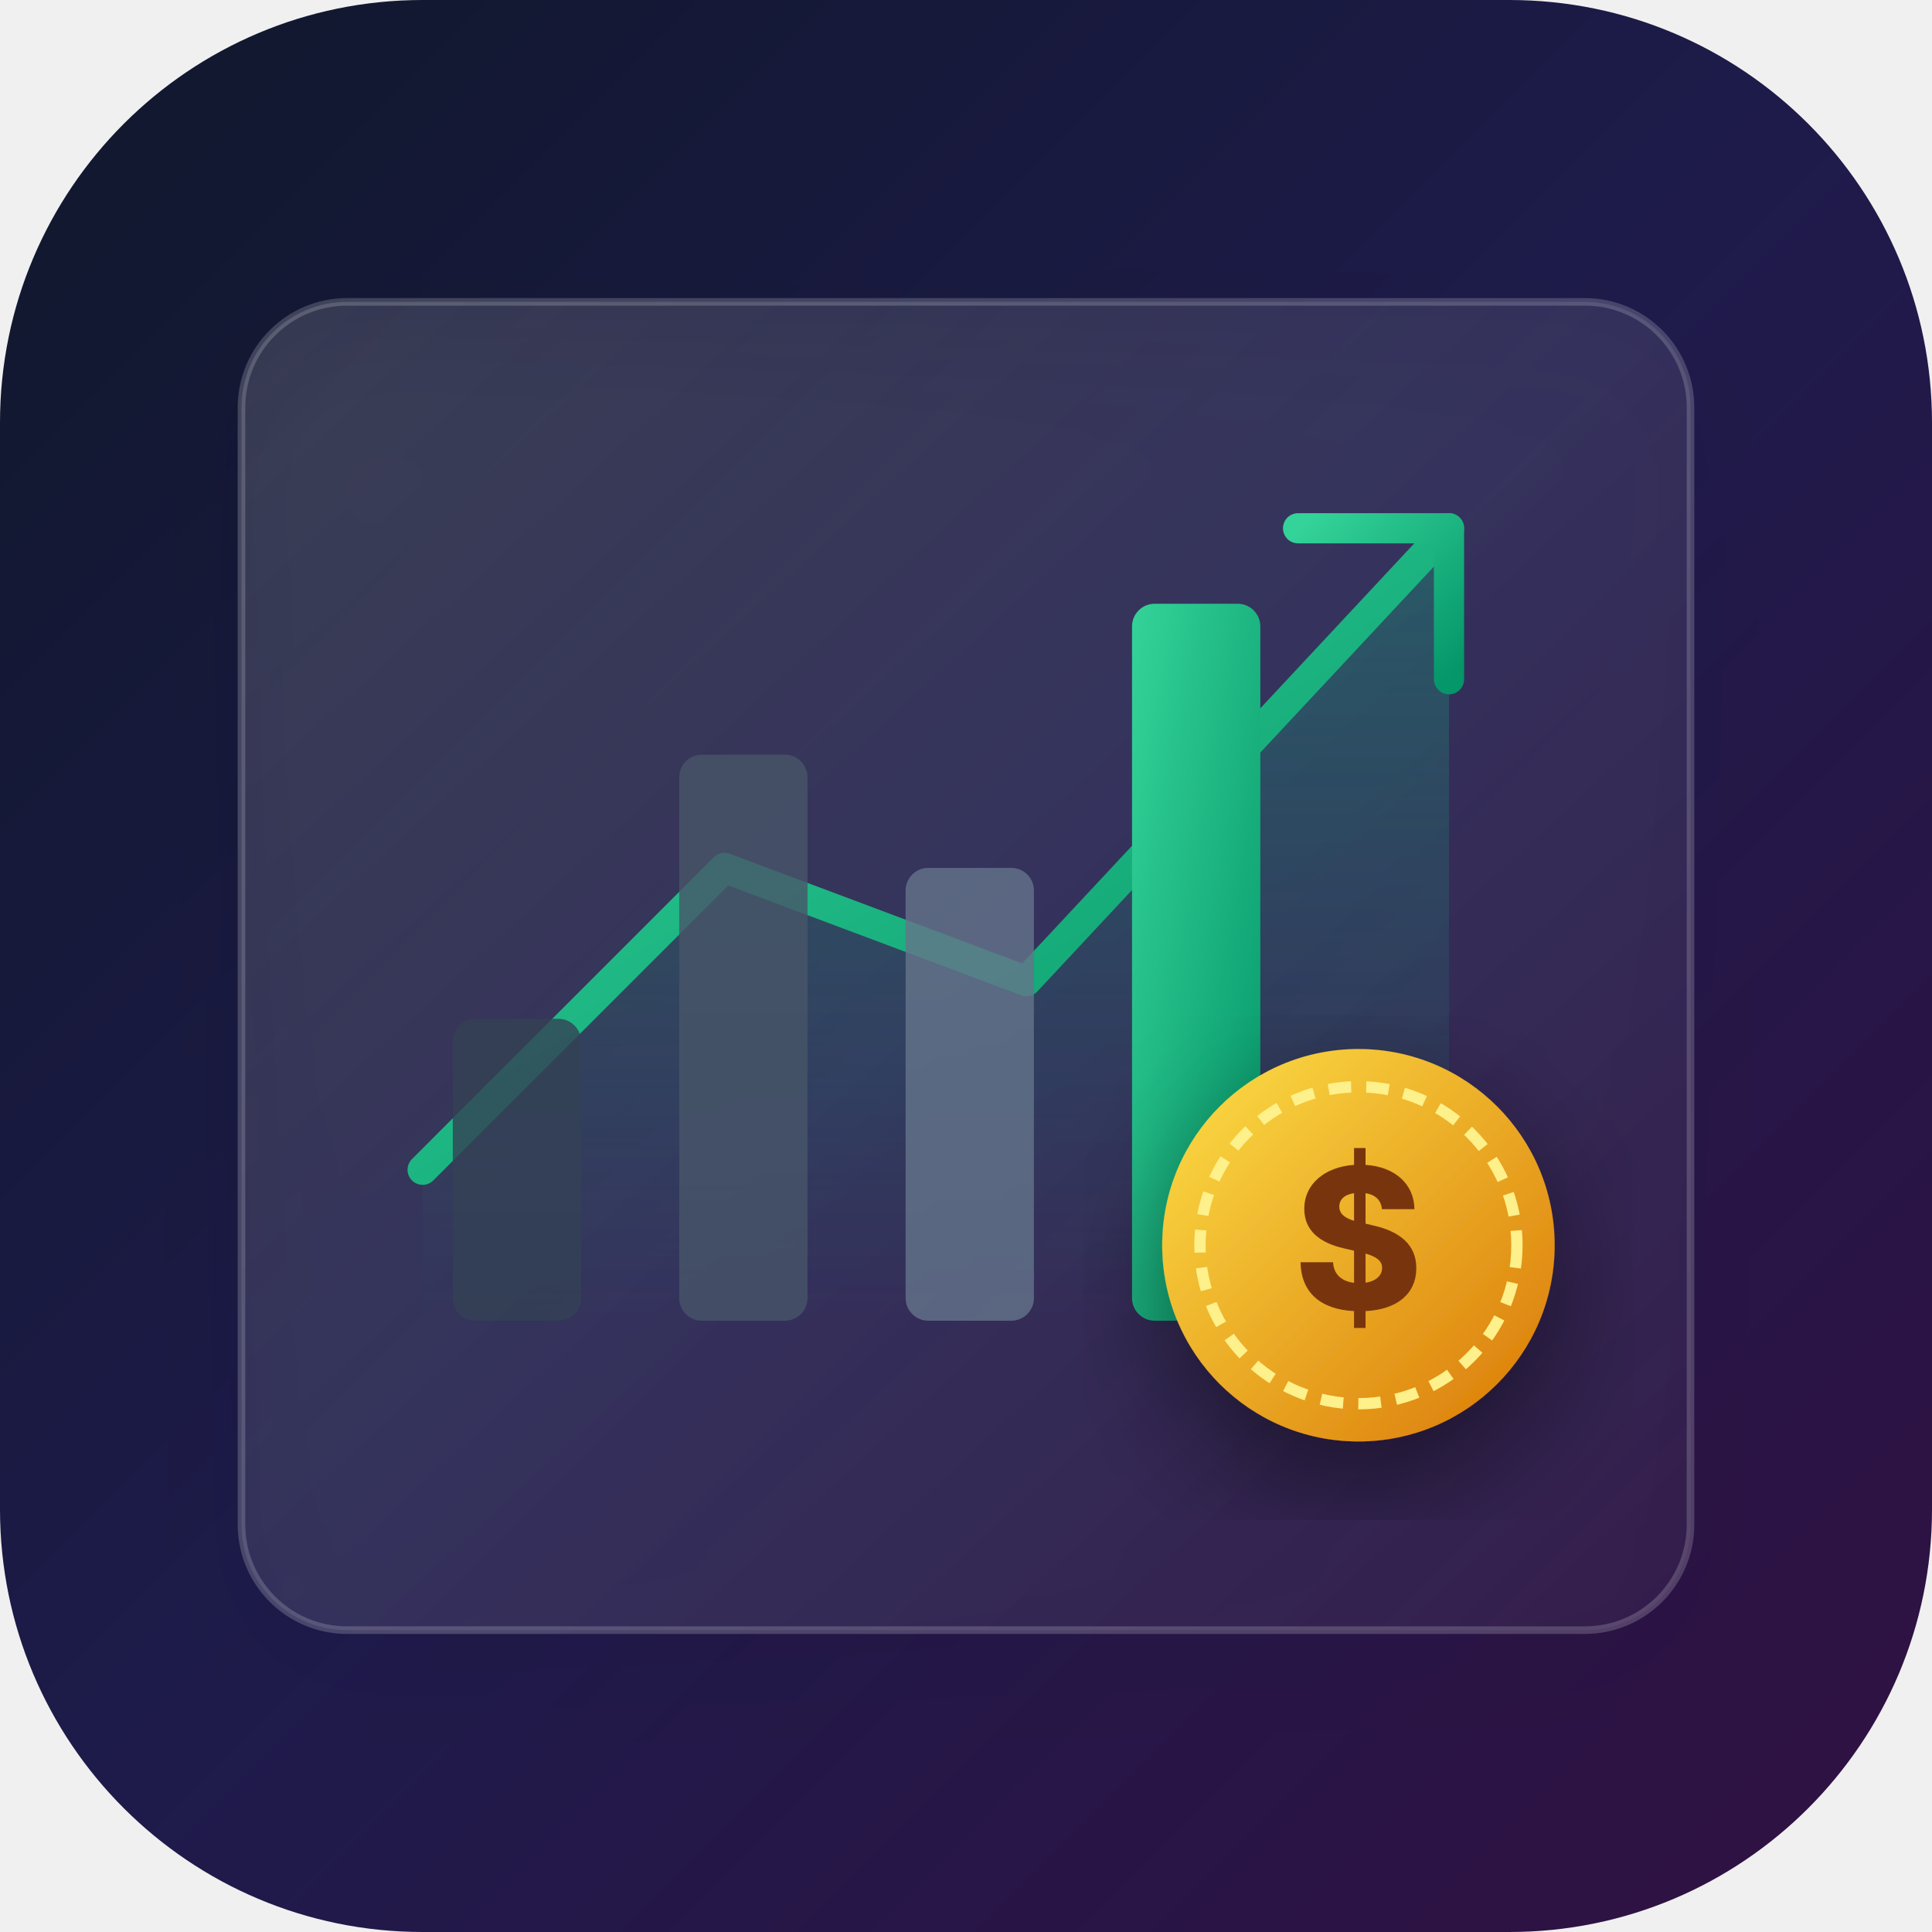
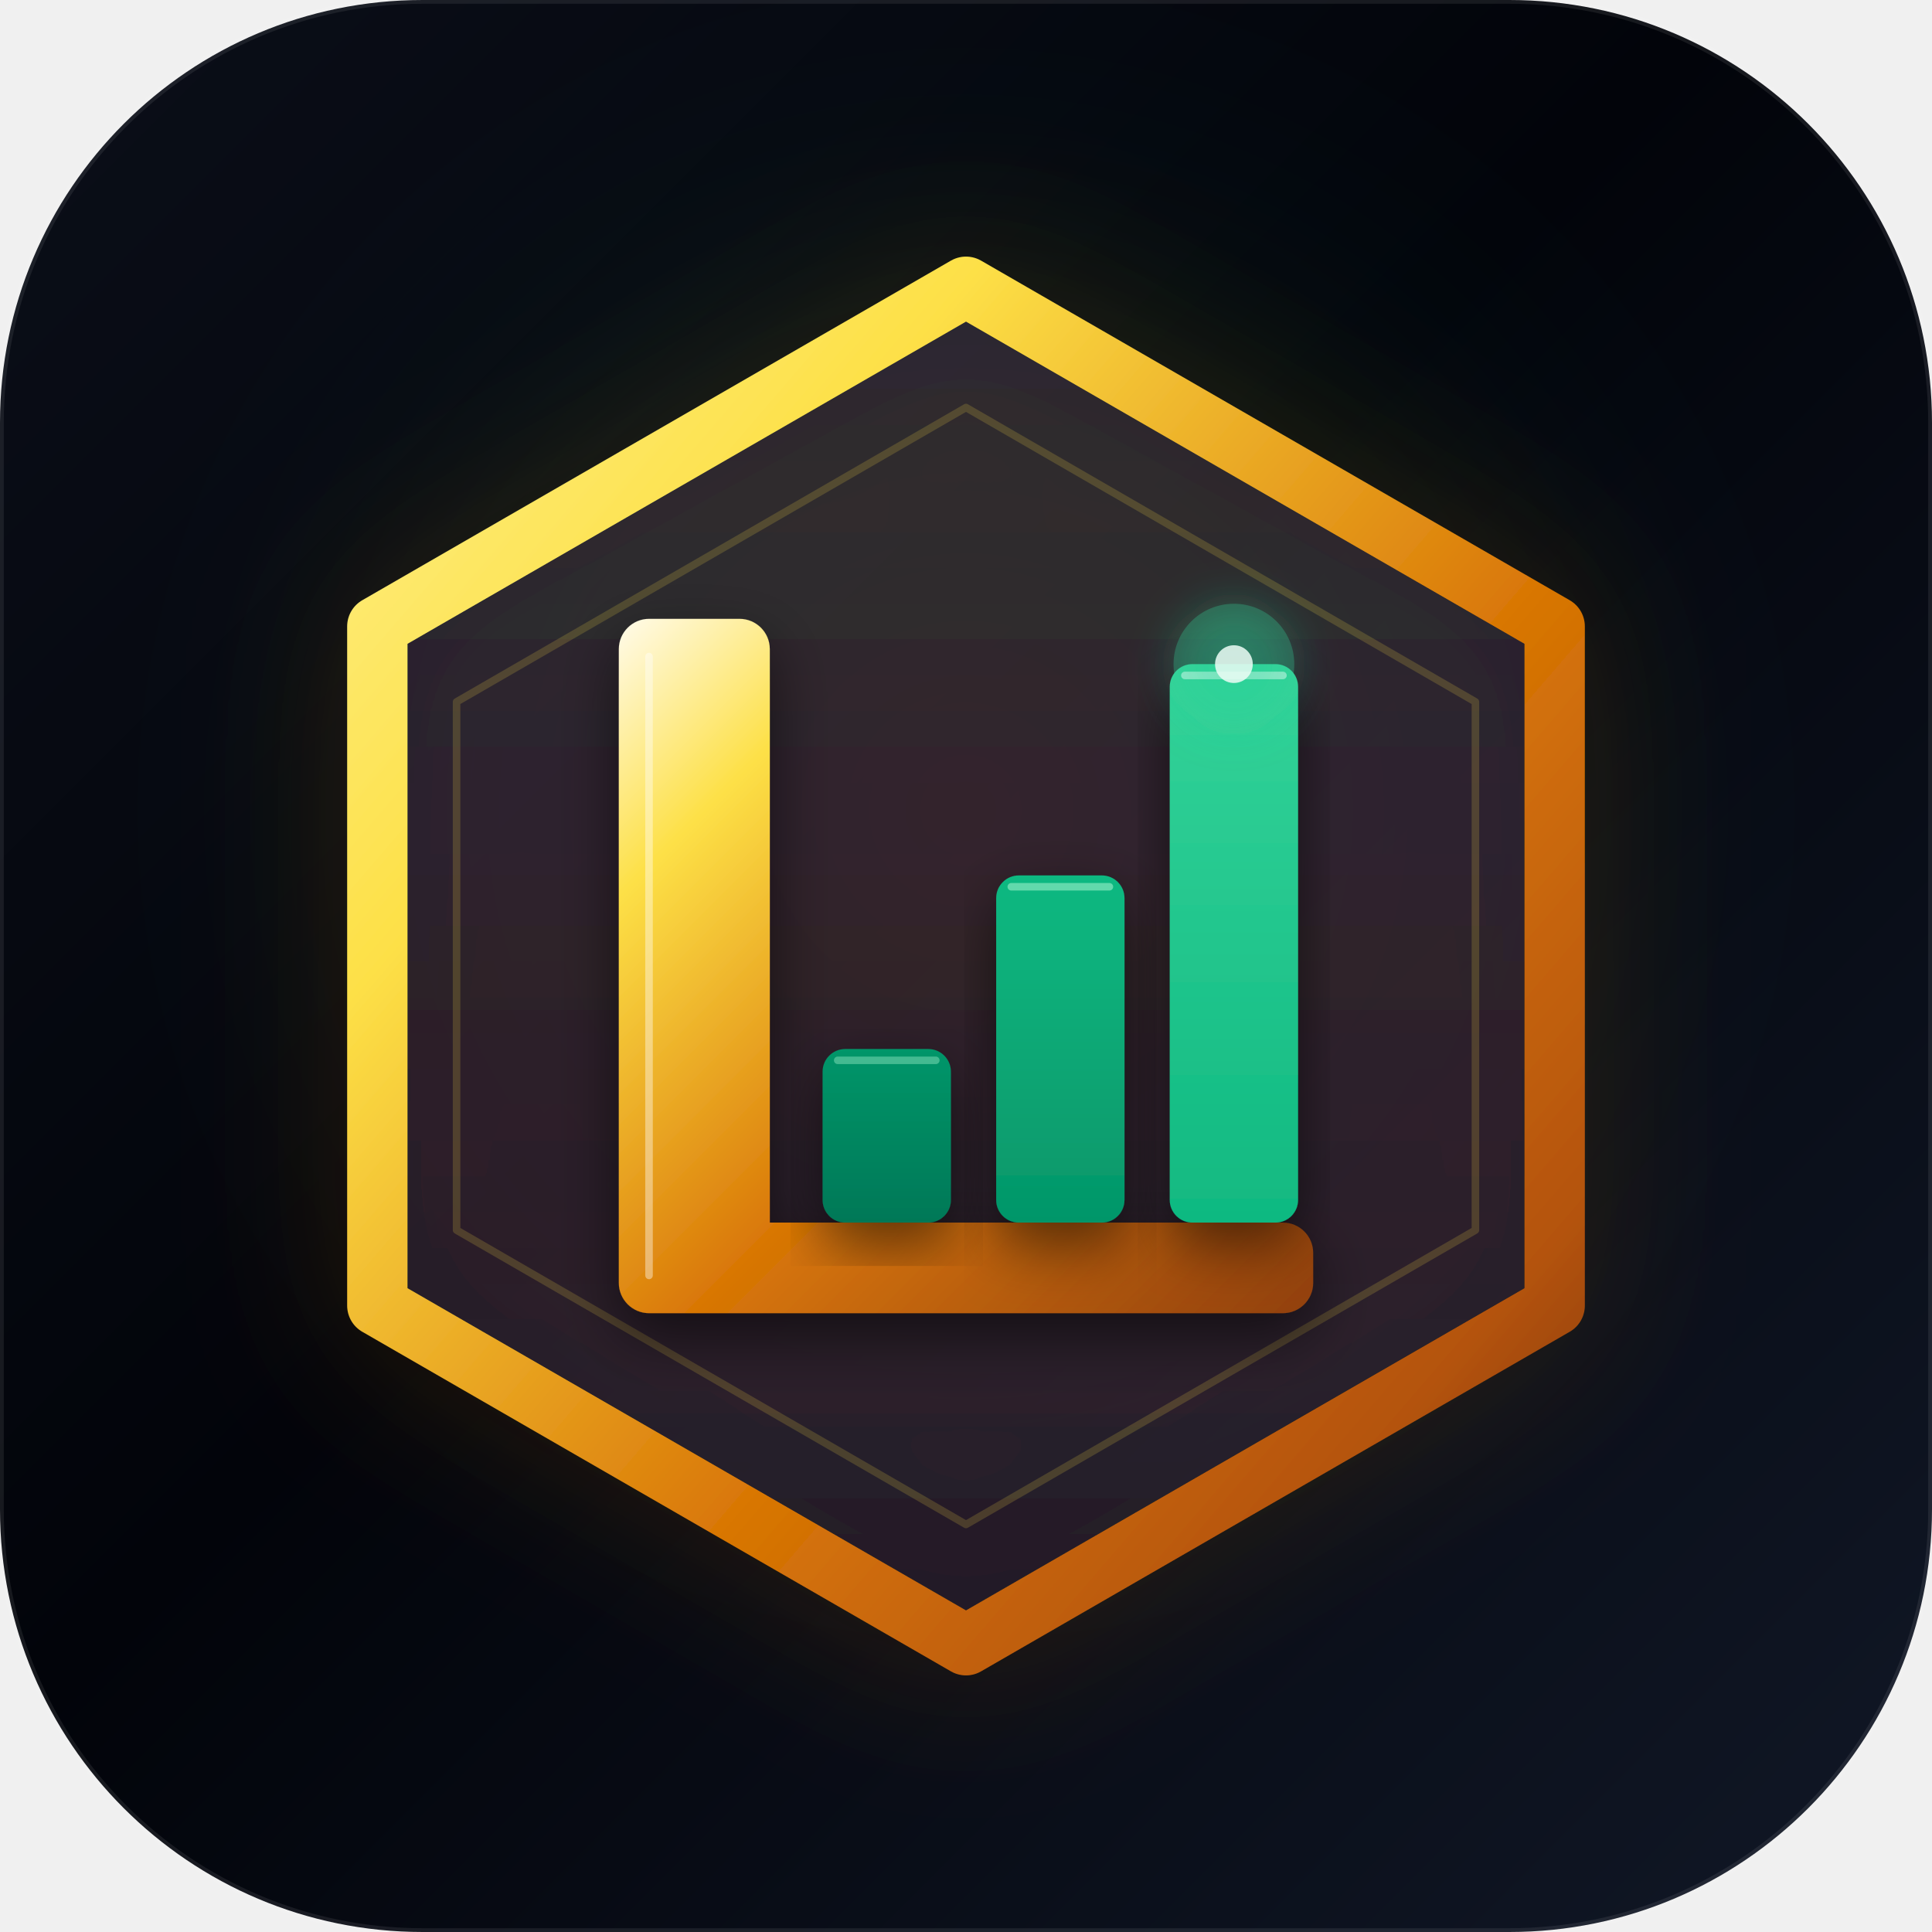
<svg xmlns="http://www.w3.org/2000/svg" viewBox="0 0 512 512" width="100%" height="100%">
  <defs>
-     <linearGradient id="bg" x1="0%" y1="0%" x2="100%" y2="100%">
-       <stop offset="0%" stop-color="#0F172A" />
-       <stop offset="50%" stop-color="#1E1B4B" />
-       <stop offset="100%" stop-color="#311042" />
+     <linearGradient id="bg-obsidian" x1="0%" y1="0%" x2="100%" y2="100%">
+       <stop offset="0%" stop-color="#0B0F19" />
+       <stop offset="45%" stop-color="#02040A" />
+       <stop offset="100%" stop-color="#111827" />
    </linearGradient>
-     <linearGradient id="card" x1="0%" y1="0%" x2="100%" y2="100%">
-       <stop offset="0%" stop-color="#FFFFFF" stop-opacity="0.14" />
-       <stop offset="100%" stop-color="#FFFFFF" stop-opacity="0.03" />
+     <radialGradient id="ambient-glow" cx="50%" cy="42%" r="58%">
+       <stop offset="0%" stop-color="#F59E0B" stop-opacity="0.14" />
+       <stop offset="40%" stop-color="#10B981" stop-opacity="0.07" />
+       <stop offset="80%" stop-color="#0B0F19" stop-opacity="0" />
+     </radialGradient>
+     <linearGradient id="hex-surface" x1="50%" y1="0%" x2="50%" y2="100%">
+       <stop offset="0%" stop-color="#1E293B" stop-opacity="0.70" />
+       <stop offset="100%" stop-color="#0F172A" stop-opacity="0.85" />
    </linearGradient>
-     <linearGradient id="green" x1="0%" y1="0%" x2="100%" y2="100%">
-       <stop offset="0%" stop-color="#34D399" />
+     <linearGradient id="gold-hex" x1="0%" y1="0%" x2="100%" y2="100%">
+       <stop offset="0%" stop-color="#FEF08A" />
+       <stop offset="25%" stop-color="#FDE047" />
+       <stop offset="60%" stop-color="#D97706" />
+       <stop offset="85%" stop-color="#B45309" />
+       <stop offset="100%" stop-color="#78350F" />
+     </linearGradient>
+     <linearGradient id="gold-monogram" x1="0%" y1="0%" x2="100%" y2="100%">
+       <stop offset="0%" stop-color="#FFFBEB" />
+       <stop offset="20%" stop-color="#FDE047" />
+       <stop offset="55%" stop-color="#D97706" />
+       <stop offset="100%" stop-color="#92400E" />
+     </linearGradient>
+     <linearGradient id="bar-green-1" x1="0%" y1="0%" x2="0%" y2="100%">
+       <stop offset="0%" stop-color="#059669" />
+       <stop offset="100%" stop-color="#047857" />
+     </linearGradient>
+     <linearGradient id="bar-green-2" x1="0%" y1="0%" x2="0%" y2="100%">
+       <stop offset="0%" stop-color="#10B981" />
      <stop offset="100%" stop-color="#059669" />
    </linearGradient>
-     <linearGradient id="greenArea" x1="0%" y1="0%" x2="0%" y2="100%">
-       <stop offset="0%" stop-color="#10B981" stop-opacity="0.3" />
-       <stop offset="100%" stop-color="#10B981" stop-opacity="0.0" />
+     <linearGradient id="bar-green-3" x1="0%" y1="0%" x2="0%" y2="100%">
+       <stop offset="0%" stop-color="#34D399" />
+       <stop offset="100%" stop-color="#10B981" />
    </linearGradient>
-     <linearGradient id="gold" x1="0%" y1="0%" x2="100%" y2="100%">
-       <stop offset="0%" stop-color="#FDE047" />
-       <stop offset="100%" stop-color="#D97706" />
-     </linearGradient>
-     <filter id="shadow" x="-20%" y="-20%" width="140%" height="140%">
-       <feDropShadow dx="0" dy="12" stdDeviation="16" flood-color="#000000" flood-opacity="0.45" />
+     <filter id="hex-shadow" x="-20%" y="-20%" width="140%" height="140%">
+       <feDropShadow dx="0" dy="12" stdDeviation="16" flood-color="#000000" flood-opacity="0.65" />
+       <feDropShadow dx="0" dy="0" stdDeviation="22" flood-color="#D97706" flood-opacity="0.18" />
+     </filter>
+     <filter id="element-shadow" x="-25%" y="-25%" width="150%" height="150%">
+       <feDropShadow dx="0" dy="6" stdDeviation="8" flood-color="#000000" flood-opacity="0.55" />
+     </filter>
+     <filter id="peak-glow" x="-50%" y="-50%" width="200%" height="200%">
+       <feGaussianBlur stdDeviation="6" result="blur" />
+       <feComposite in="SourceGraphic" in2="blur" operator="over" />
    </filter>
  </defs>
-   <rect width="512" height="512" rx="112" fill="url(#bg)" />
-   <rect x="64" y="80" width="384" height="352" rx="28" fill="url(#card)" stroke="#FFFFFF" stroke-opacity="0.18" stroke-width="2" filter="url(#shadow)" />
-   <path d="M112 310 L192 230 L272 260 L384 140 V350 H112 Z" fill="url(#greenArea)" />
-   <path d="M112 310 L192 230 L272 260 L384 140" fill="none" stroke="url(#green)" stroke-width="8" stroke-linecap="round" stroke-linejoin="round" />
-   <path d="M344 140 H384 V180" fill="none" stroke="url(#green)" stroke-width="8" stroke-linecap="round" stroke-linejoin="round" />
-   <rect x="120" y="270" width="34" height="80" rx="6" fill="#334155" opacity="0.8" />
-   <rect x="180" y="200" width="34" height="150" rx="6" fill="#475569" opacity="0.8" />
-   <rect x="240" y="230" width="34" height="120" rx="6" fill="#64748B" opacity="0.8" />
-   <rect x="300" y="160" width="34" height="190" rx="6" fill="url(#green)" />
-   <g filter="url(#shadow)">
-     <circle cx="360" cy="330" r="52" fill="url(#gold)" />
-     <circle cx="360" cy="330" r="42" fill="none" stroke="#FEF08A" stroke-width="3" stroke-dasharray="6 4" />
-     <text x="360" y="347" font-family="system-ui, -apple-system, sans-serif" font-size="52" font-weight="800" fill="#78350F" text-anchor="middle">$</text>
-   </g>
+   <rect width="512" height="512" rx="112" fill="url(#bg-obsidian)" stroke="#FFFFFF" stroke-opacity="0.08" stroke-width="2" />
+   <rect width="512" height="512" rx="112" fill="url(#ambient-glow)" />
+   <polygon points="256,76 412,166 412,346 256,436 100,346 100,166" fill="url(#hex-surface)" stroke="url(#gold-hex)" stroke-width="16" stroke-linejoin="round" stroke-linecap="round" filter="url(#hex-shadow)" />
+   <polygon points="256,108 391,186 391,326 256,404 121,326 121,186" fill="none" stroke="#FDE047" stroke-opacity="0.18" stroke-width="2" stroke-linejoin="round" />
+   <path d="M172 164 H196 C200.4 164 204 167.6 204 172 V324 H340 C344.4 324 348 327.6 348 332 V340 C348 344.4 344.4 348 340 348 H172 C167.6 348 164 344.4 164 340 V172 C164 167.6 167.6 164 172 164 Z" fill="url(#gold-monogram)" filter="url(#element-shadow)" />
+   <line x1="172" y1="174" x2="172" y2="338" stroke="#FFFFFF" stroke-opacity="0.4" stroke-width="2" stroke-linecap="round" />
+   <rect x="218" y="278" width="34" height="46" rx="6" fill="url(#bar-green-1)" filter="url(#element-shadow)" />
+   <line x1="222" y1="281" x2="248" y2="281" stroke="#A7F3D0" stroke-opacity="0.4" stroke-width="2" stroke-linecap="round" />
+   <rect x="264" y="232" width="34" height="92" rx="6" fill="url(#bar-green-2)" filter="url(#element-shadow)" />
+   <line x1="268" y1="235" x2="294" y2="235" stroke="#A7F3D0" stroke-opacity="0.55" stroke-width="2" stroke-linecap="round" />
+   <rect x="310" y="176" width="34" height="148" rx="6" fill="url(#bar-green-3)" filter="url(#element-shadow)" />
+   <line x1="314" y1="179" x2="340" y2="179" stroke="#ECFDF5" stroke-opacity="0.8" stroke-width="2" stroke-linecap="round" />
+   <circle cx="327" cy="176" r="16" fill="#34D399" fill-opacity="0.3" filter="url(#peak-glow)" />
+   <circle cx="327" cy="176" r="5" fill="#ECFDF5" fill-opacity="0.85" />
</svg>
